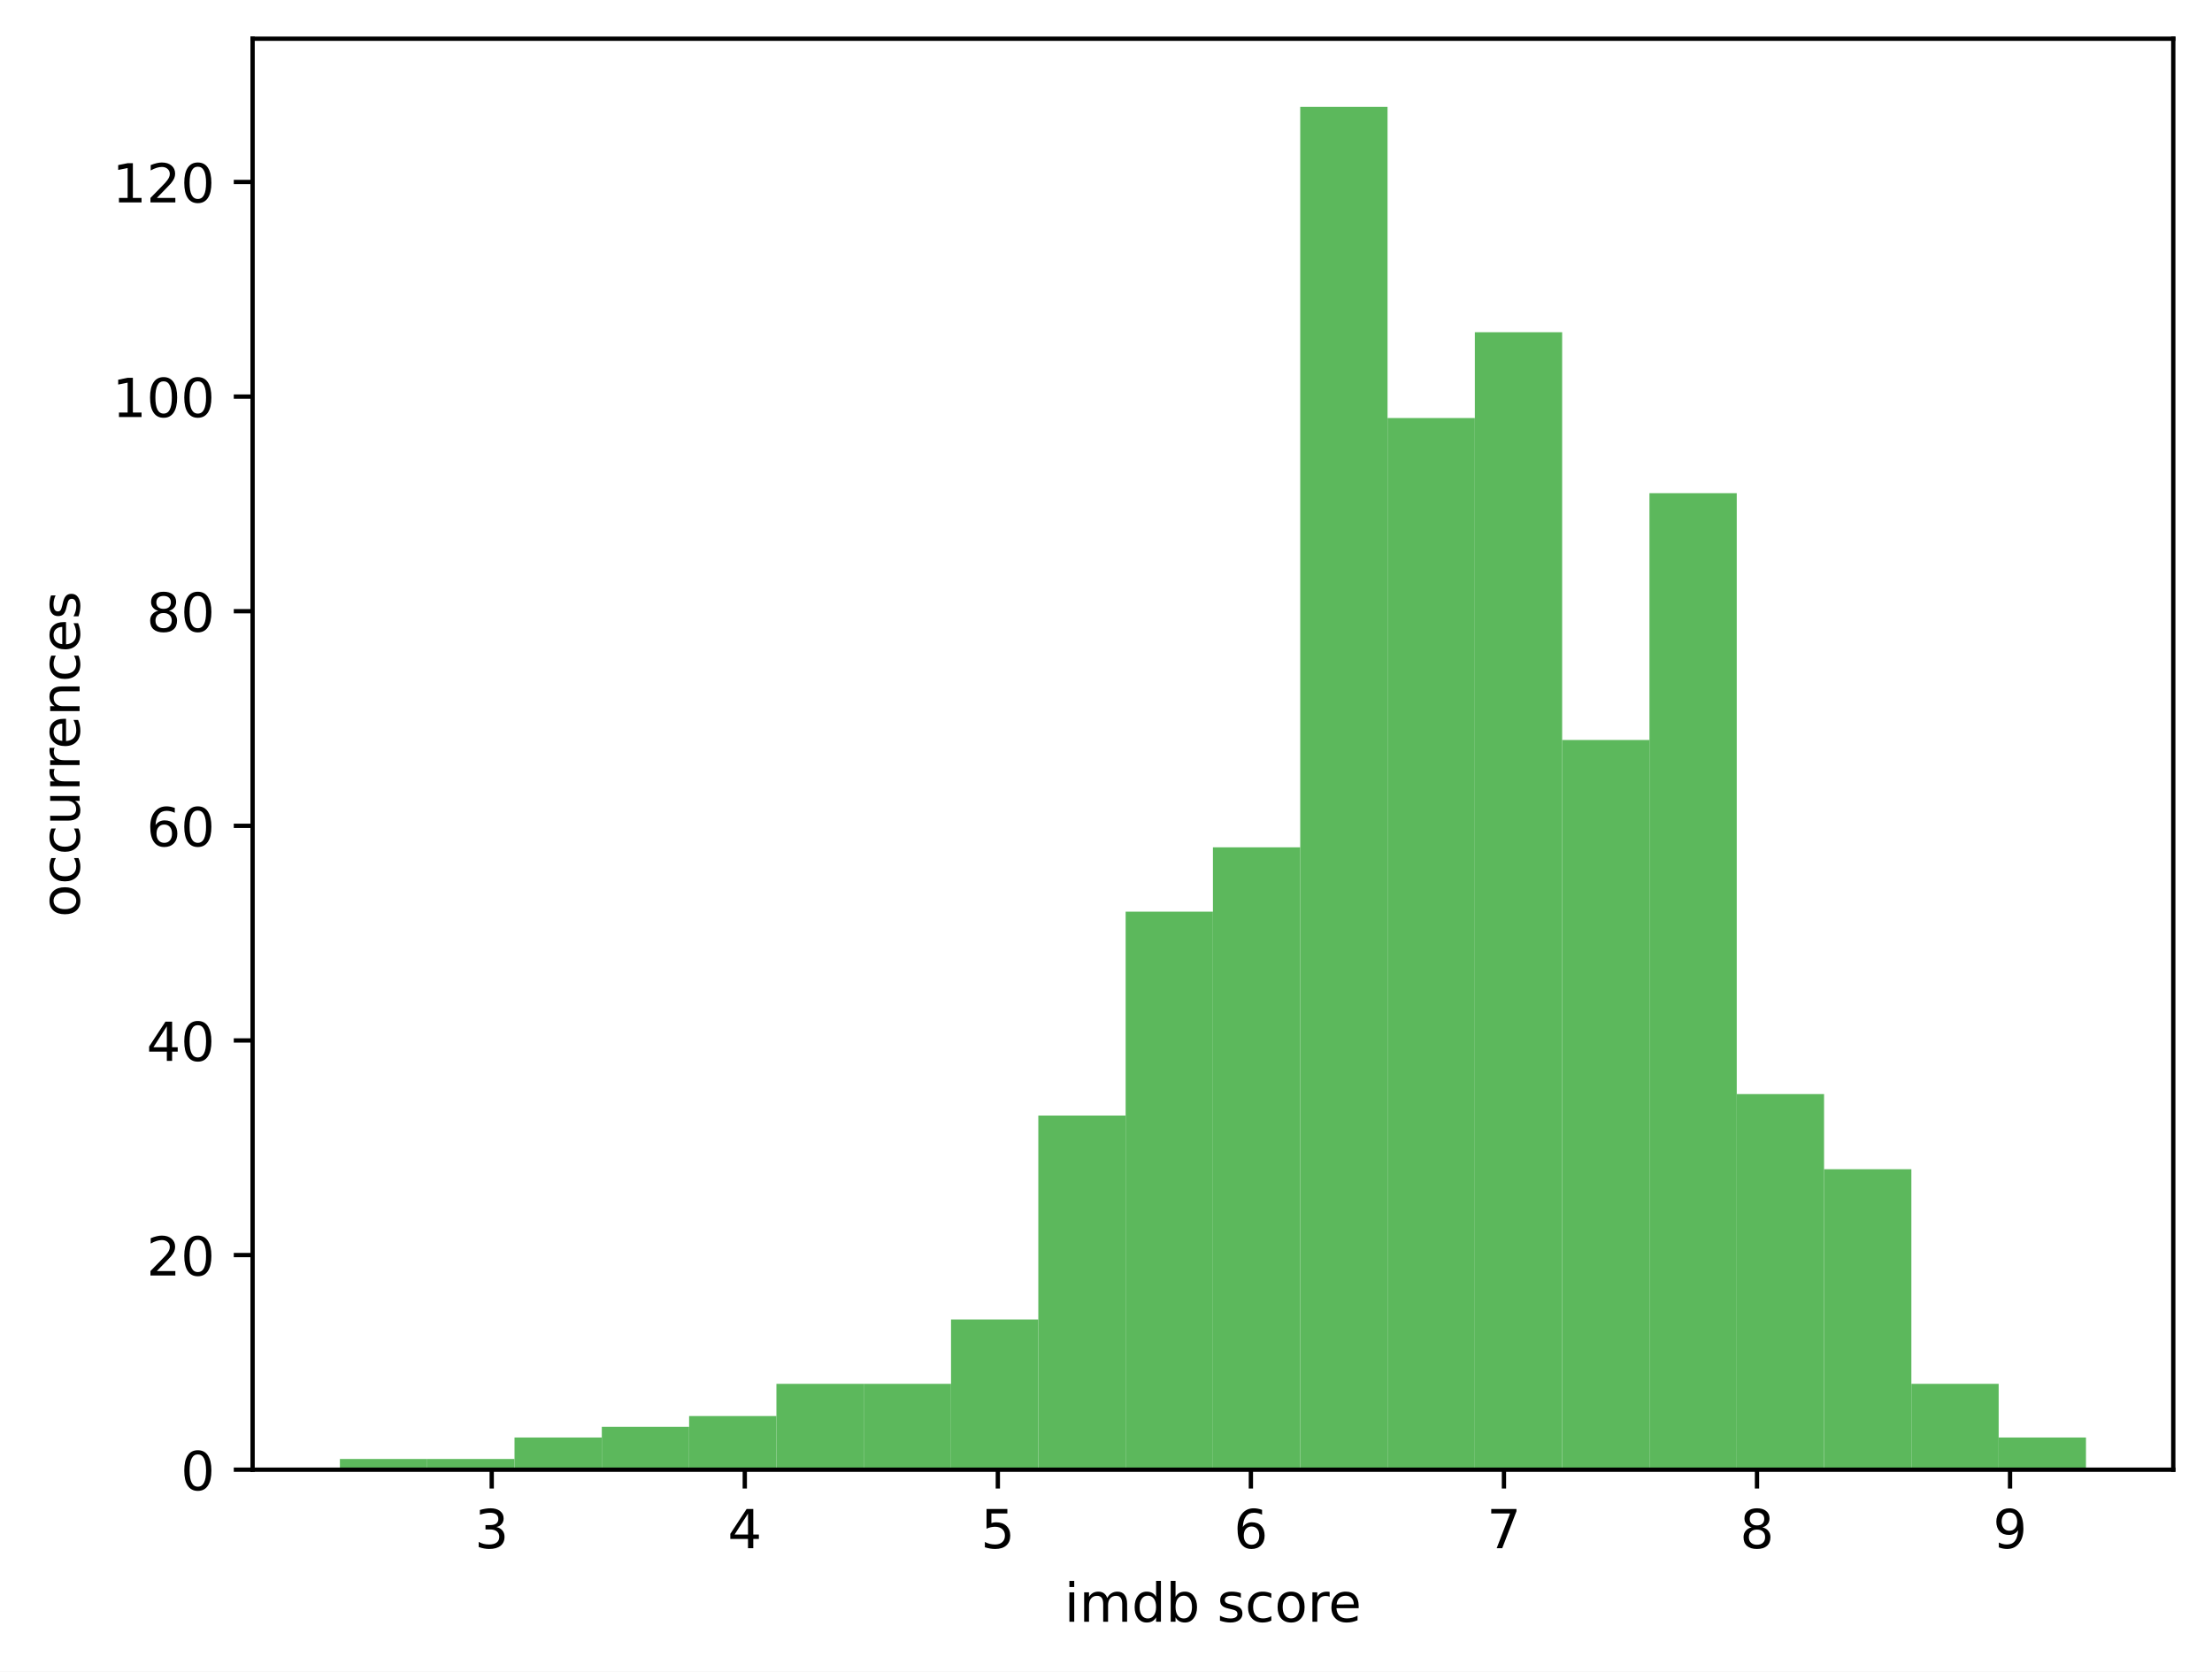
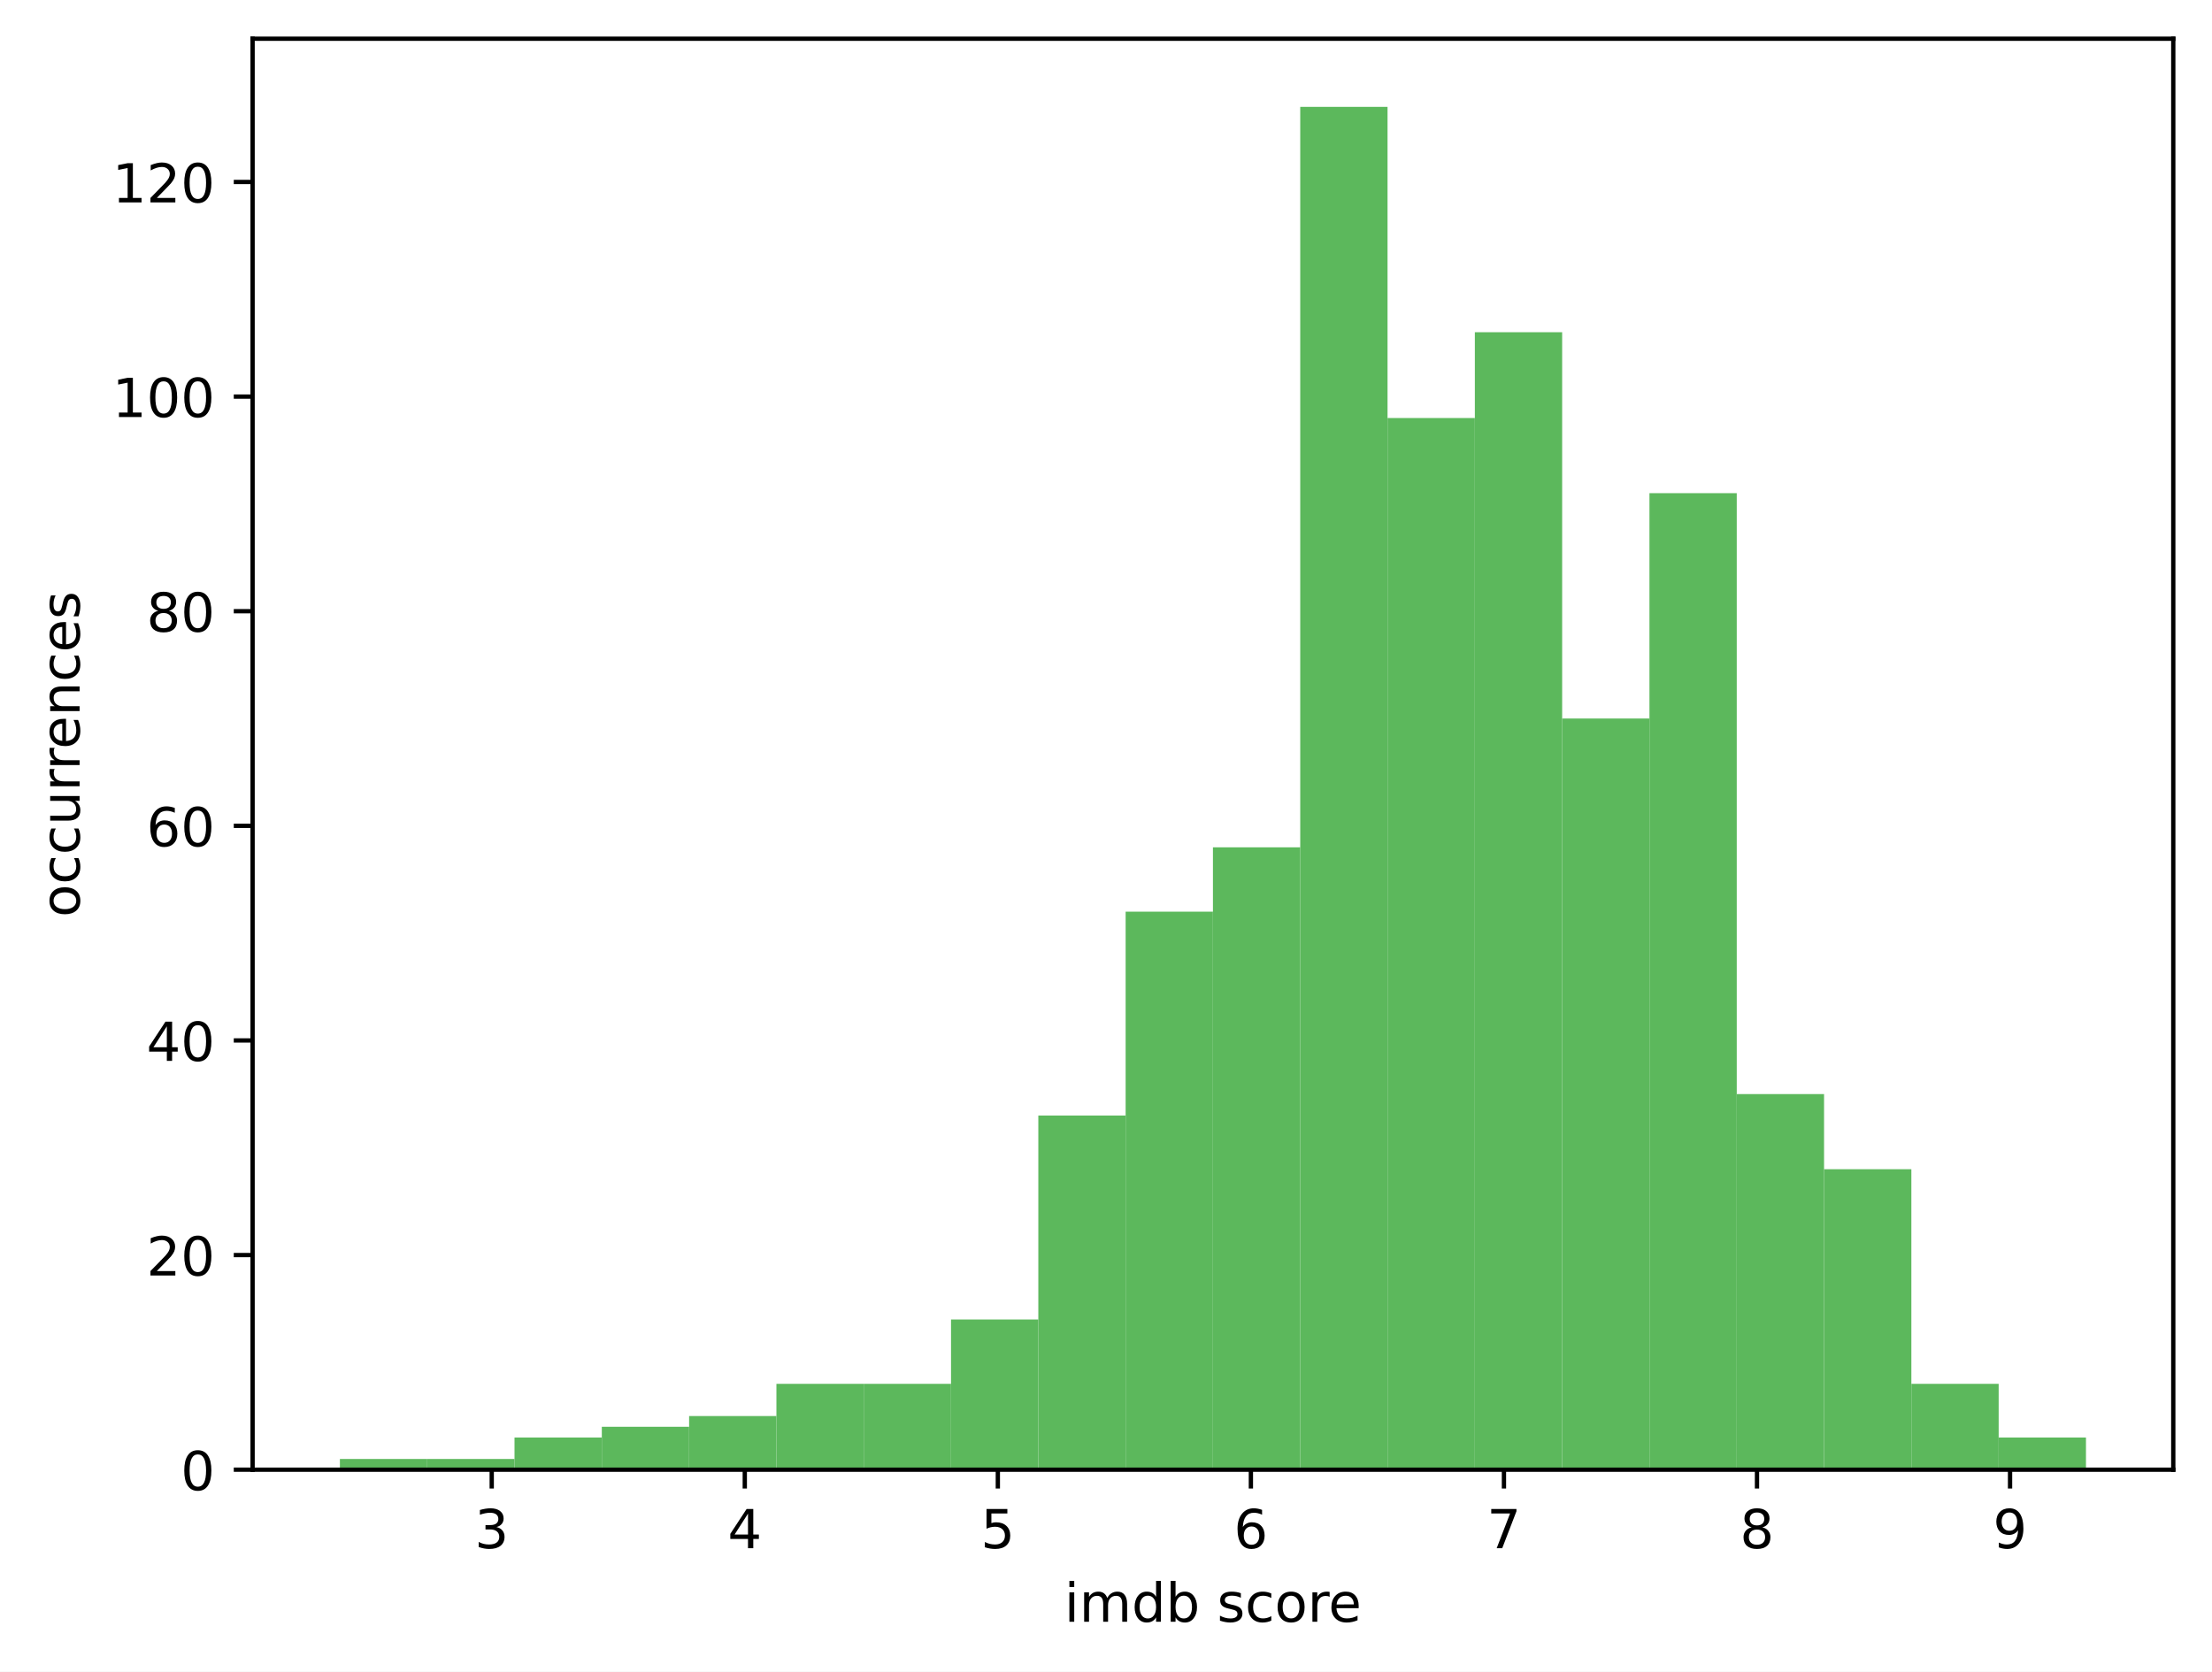
<svg xmlns="http://www.w3.org/2000/svg" xmlns:xlink="http://www.w3.org/1999/xlink" height="310.868pt" version="1.1" viewBox="0 0 411.286 310.868" width="411.286pt">
  <defs>
    <style type="text/css">*{stroke-linecap:butt;stroke-linejoin:round;}</style>
  </defs>
  <g id="figure_1">
    <g id="patch_1">
      <path d="M 0 310.868  L 411.286 310.868  L 411.286 0  L 0 0  z " style="fill:#ffffff;" />
    </g>
    <g id="axes_1">
      <g id="patch_2">
        <path d="M 46.966 273.312  L 404.086 273.312  L 404.086 7.2  L 46.966 7.2  z " style="fill:#ffffff;" />
      </g>
      <g id="patch_3">
-         <path clip-path="url(#p95a55a11f9)" d="M 63.198 273.312  L 79.431 273.312  L 79.431 271.316  L 63.198 271.316  z " style="fill:#5cb85c;" />
+         <path clip-path="url(#pc3e734f8a0)" d="M 63.198 273.312  L 79.431 273.312  L 79.431 271.316  L 63.198 271.316  z " style="fill:#5cb85c;" />
      </g>
      <g id="patch_4">
-         <path clip-path="url(#p95a55a11f9)" d="M 79.431 273.312  L 95.664 273.312  L 95.664 271.316  L 79.431 271.316  z " style="fill:#5cb85c;" />
+         <path clip-path="url(#pc3e734f8a0)" d="M 79.431 273.312  L 95.664 273.312  L 95.664 271.316  L 79.431 271.316  z " style="fill:#5cb85c;" />
      </g>
      <g id="patch_5">
-         <path clip-path="url(#p95a55a11f9)" d="M 95.664 273.312  L 111.897 273.312  L 111.897 267.325  L 95.664 267.325  z " style="fill:#5cb85c;" />
+         <path clip-path="url(#pc3e734f8a0)" d="M 95.664 273.312  L 111.897 273.312  L 111.897 267.325  L 95.664 267.325  z " style="fill:#5cb85c;" />
      </g>
      <g id="patch_6">
-         <path clip-path="url(#p95a55a11f9)" d="M 111.897 273.312  L 128.129 273.312  L 128.129 265.33  L 111.897 265.33  z " style="fill:#5cb85c;" />
+         <path clip-path="url(#pc3e734f8a0)" d="M 111.897 273.312  L 128.129 273.312  L 128.129 265.33  L 111.897 265.33  z " style="fill:#5cb85c;" />
      </g>
      <g id="patch_7">
-         <path clip-path="url(#p95a55a11f9)" d="M 128.129 273.312  L 144.362 273.312  L 144.362 263.334  L 128.129 263.334  z " style="fill:#5cb85c;" />
+         <path clip-path="url(#pc3e734f8a0)" d="M 128.129 273.312  L 144.362 273.312  L 144.362 263.334  L 128.129 263.334  z " style="fill:#5cb85c;" />
      </g>
      <g id="patch_8">
-         <path clip-path="url(#p95a55a11f9)" d="M 144.362 273.312  L 160.595 273.312  L 160.595 257.347  L 144.362 257.347  z " style="fill:#5cb85c;" />
+         <path clip-path="url(#pc3e734f8a0)" d="M 144.362 273.312  L 160.595 273.312  L 160.595 257.347  L 144.362 257.347  z " style="fill:#5cb85c;" />
      </g>
      <g id="patch_9">
-         <path clip-path="url(#p95a55a11f9)" d="M 160.595 273.312  L 176.827 273.312  L 176.827 257.347  L 160.595 257.347  z " style="fill:#5cb85c;" />
+         <path clip-path="url(#pc3e734f8a0)" d="M 160.595 273.312  L 176.827 273.312  L 176.827 257.347  L 160.595 257.347  z " style="fill:#5cb85c;" />
      </g>
      <g id="patch_10">
-         <path clip-path="url(#p95a55a11f9)" d="M 176.827 273.312  L 193.06 273.312  L 193.06 245.374  L 176.827 245.374  z " style="fill:#5cb85c;" />
+         <path clip-path="url(#pc3e734f8a0)" d="M 176.827 273.312  L 193.06 273.312  L 193.06 245.374  L 176.827 245.374  z " style="fill:#5cb85c;" />
      </g>
      <g id="patch_11">
-         <path clip-path="url(#p95a55a11f9)" d="M 193.06 273.312  L 209.293 273.312  L 209.293 207.458  L 193.06 207.458  z " style="fill:#5cb85c;" />
+         <path clip-path="url(#pc3e734f8a0)" d="M 193.06 273.312  L 209.293 273.312  L 209.293 207.458  L 193.06 207.458  z " style="fill:#5cb85c;" />
      </g>
      <g id="patch_12">
-         <path clip-path="url(#p95a55a11f9)" d="M 209.293 273.312  L 225.526 273.312  L 225.526 169.541  L 209.293 169.541  z " style="fill:#5cb85c;" />
+         <path clip-path="url(#pc3e734f8a0)" d="M 209.293 273.312  L 225.526 273.312  L 225.526 169.541  L 209.293 169.541  z " style="fill:#5cb85c;" />
      </g>
      <g id="patch_13">
-         <path clip-path="url(#p95a55a11f9)" d="M 225.526 273.312  L 241.758 273.312  L 241.758 157.568  L 225.526 157.568  z " style="fill:#5cb85c;" />
+         <path clip-path="url(#pc3e734f8a0)" d="M 225.526 273.312  L 241.758 273.312  L 241.758 157.568  L 225.526 157.568  z " style="fill:#5cb85c;" />
      </g>
      <g id="patch_14">
-         <path clip-path="url(#p95a55a11f9)" d="M 241.758 273.312  L 257.991 273.312  L 257.991 19.872  L 241.758 19.872  z " style="fill:#5cb85c;" />
+         <path clip-path="url(#pc3e734f8a0)" d="M 241.758 273.312  L 257.991 273.312  L 257.991 19.872  L 241.758 19.872  z " style="fill:#5cb85c;" />
      </g>
      <g id="patch_15">
-         <path clip-path="url(#p95a55a11f9)" d="M 257.991 273.312  L 274.224 273.312  L 274.224 77.744  L 257.991 77.744  z " style="fill:#5cb85c;" />
+         <path clip-path="url(#pc3e734f8a0)" d="M 257.991 273.312  L 274.224 273.312  L 274.224 77.744  L 257.991 77.744  z " style="fill:#5cb85c;" />
      </g>
      <g id="patch_16">
-         <path clip-path="url(#p95a55a11f9)" d="M 274.224 273.312  L 290.457 273.312  L 290.457 61.779  L 274.224 61.779  z " style="fill:#5cb85c;" />
+         <path clip-path="url(#pc3e734f8a0)" d="M 274.224 273.312  L 290.457 273.312  L 290.457 61.779  L 274.224 61.779  z " style="fill:#5cb85c;" />
      </g>
      <g id="patch_17">
-         <path clip-path="url(#p95a55a11f9)" d="M 290.457 273.312  L 306.689 273.312  L 306.689 137.612  L 290.457 137.612  z " style="fill:#5cb85c;" />
+         <path clip-path="url(#pc3e734f8a0)" d="M 290.457 273.312  L 306.689 273.312  L 306.689 133.621  L 290.457 133.621  z " style="fill:#5cb85c;" />
      </g>
      <g id="patch_18">
-         <path clip-path="url(#p95a55a11f9)" d="M 306.689 273.312  L 322.922 273.312  L 322.922 91.713  L 306.689 91.713  z " style="fill:#5cb85c;" />
+         <path clip-path="url(#pc3e734f8a0)" d="M 306.689 273.312  L 322.922 273.312  L 322.922 91.713  L 306.689 91.713  z " style="fill:#5cb85c;" />
      </g>
      <g id="patch_19">
-         <path clip-path="url(#p95a55a11f9)" d="M 322.922 273.312  L 339.155 273.312  L 339.155 203.466  L 322.922 203.466  z " style="fill:#5cb85c;" />
+         <path clip-path="url(#pc3e734f8a0)" d="M 322.922 273.312  L 339.155 273.312  L 339.155 203.466  L 322.922 203.466  z " style="fill:#5cb85c;" />
      </g>
      <g id="patch_20">
-         <path clip-path="url(#p95a55a11f9)" d="M 339.155 273.312  L 355.387 273.312  L 355.387 217.435  L 339.155 217.435  z " style="fill:#5cb85c;" />
+         <path clip-path="url(#pc3e734f8a0)" d="M 339.155 273.312  L 355.387 273.312  L 355.387 217.435  L 339.155 217.435  z " style="fill:#5cb85c;" />
      </g>
      <g id="patch_21">
-         <path clip-path="url(#p95a55a11f9)" d="M 355.387 273.312  L 371.62 273.312  L 371.62 257.347  L 355.387 257.347  z " style="fill:#5cb85c;" />
+         <path clip-path="url(#pc3e734f8a0)" d="M 355.387 273.312  L 371.62 273.312  L 371.62 257.347  L 355.387 257.347  z " style="fill:#5cb85c;" />
      </g>
      <g id="patch_22">
-         <path clip-path="url(#p95a55a11f9)" d="M 371.62 273.312  L 387.853 273.312  L 387.853 267.325  L 371.62 267.325  z " style="fill:#5cb85c;" />
+         <path clip-path="url(#pc3e734f8a0)" d="M 371.62 273.312  L 387.853 273.312  L 387.853 267.325  L 371.62 267.325  z " style="fill:#5cb85c;" />
      </g>
      <g id="matplotlib.axis_1">
        <g id="xtick_1">
          <g id="line2d_1">
            <defs>
-               <path d="M 0 0  L 0 3.5  " id="m043f986651" style="stroke:#000000;stroke-width:0.8;" />
+               <path d="M 0 0  L 0 3.5  " id="m1cf2ad9058" style="stroke:#000000;stroke-width:0.8;" />
            </defs>
            <g>
-               <use style="stroke:#000000;stroke-width:0.8;" x="91.429" xlink:href="#m043f986651" y="273.312" />
+               <use style="stroke:#000000;stroke-width:0.8;" x="91.429" xlink:href="#m1cf2ad9058" y="273.312" />
            </g>
          </g>
          <g id="text_1">
            <g transform="translate(88.24793 287.9104)scale(0.1 -0.1)">
              <defs>
                <path d="M 40.578 39.312  Q 47.656 37.797 51.625 33  Q 55.609 28.219 55.609 21.188  Q 55.609 10.406 48.188 4.484  Q 40.766 -1.422 27.094 -1.422  Q 22.516 -1.422 17.656 -0.516  Q 12.797 0.391 7.625 2.203  L 7.625 11.719  Q 11.719 9.328 16.594 8.109  Q 21.484 6.891 26.812 6.891  Q 36.078 6.891 40.938 10.547  Q 45.797 14.203 45.797 21.188  Q 45.797 27.641 41.281 31.266  Q 36.766 34.906 28.719 34.906  L 20.219 34.906  L 20.219 43.016  L 29.109 43.016  Q 36.375 43.016 40.234 45.922  Q 44.094 48.828 44.094 54.297  Q 44.094 59.906 40.109 62.906  Q 36.141 65.922 28.719 65.922  Q 24.656 65.922 20.016 65.031  Q 15.375 64.156 9.812 62.312  L 9.812 71.094  Q 15.438 72.656 20.344 73.438  Q 25.25 74.219 29.594 74.219  Q 40.828 74.219 47.359 69.109  Q 53.906 64.016 53.906 55.328  Q 53.906 49.266 50.438 45.094  Q 46.969 40.922 40.578 39.312  z " id="DejaVuSans-51" />
              </defs>
              <use xlink:href="#DejaVuSans-51" />
            </g>
          </g>
        </g>
        <g id="xtick_2">
          <g id="line2d_2">
            <g>
-               <use style="stroke:#000000;stroke-width:0.8;" x="138.481" xlink:href="#m043f986651" y="273.312" />
+               <use style="stroke:#000000;stroke-width:0.8;" x="138.481" xlink:href="#m1cf2ad9058" y="273.312" />
            </g>
          </g>
          <g id="text_2">
            <g transform="translate(135.2993 287.9104)scale(0.1 -0.1)">
              <defs>
                <path d="M 37.797 64.312  L 12.891 25.391  L 37.797 25.391  z M 35.203 72.906  L 47.609 72.906  L 47.609 25.391  L 58.016 25.391  L 58.016 17.188  L 47.609 17.188  L 47.609 0  L 37.797 0  L 37.797 17.188  L 4.891 17.188  L 4.891 26.703  z " id="DejaVuSans-52" />
              </defs>
              <use xlink:href="#DejaVuSans-52" />
            </g>
          </g>
        </g>
        <g id="xtick_3">
          <g id="line2d_3">
            <g>
-               <use style="stroke:#000000;stroke-width:0.8;" x="185.532" xlink:href="#m043f986651" y="273.312" />
+               <use style="stroke:#000000;stroke-width:0.8;" x="185.532" xlink:href="#m1cf2ad9058" y="273.312" />
            </g>
          </g>
          <g id="text_3">
            <g transform="translate(182.3507 287.9104)scale(0.1 -0.1)">
              <defs>
                <path d="M 10.797 72.906  L 49.516 72.906  L 49.516 64.594  L 19.828 64.594  L 19.828 46.734  Q 21.969 47.469 24.109 47.828  Q 26.266 48.188 28.422 48.188  Q 40.625 48.188 47.75 41.5  Q 54.891 34.812 54.891 23.391  Q 54.891 11.625 47.562 5.094  Q 40.234 -1.422 26.906 -1.422  Q 22.312 -1.422 17.547 -0.641  Q 12.797 0.141 7.719 1.703  L 7.719 11.625  Q 12.109 9.234 16.797 8.062  Q 21.484 6.891 26.703 6.891  Q 35.156 6.891 40.078 11.328  Q 45.016 15.766 45.016 23.391  Q 45.016 31 40.078 35.438  Q 35.156 39.891 26.703 39.891  Q 22.75 39.891 18.812 39.016  Q 14.891 38.141 10.797 36.281  z " id="DejaVuSans-53" />
              </defs>
              <use xlink:href="#DejaVuSans-53" />
            </g>
          </g>
        </g>
        <g id="xtick_4">
          <g id="line2d_4">
            <g>
-               <use style="stroke:#000000;stroke-width:0.8;" x="232.583" xlink:href="#m043f986651" y="273.312" />
+               <use style="stroke:#000000;stroke-width:0.8;" x="232.583" xlink:href="#m1cf2ad9058" y="273.312" />
            </g>
          </g>
          <g id="text_4">
            <g transform="translate(229.4021 287.9104)scale(0.1 -0.1)">
              <defs>
                <path d="M 33.016 40.375  Q 26.375 40.375 22.484 35.828  Q 18.609 31.297 18.609 23.391  Q 18.609 15.531 22.484 10.953  Q 26.375 6.391 33.016 6.391  Q 39.656 6.391 43.531 10.953  Q 47.406 15.531 47.406 23.391  Q 47.406 31.297 43.531 35.828  Q 39.656 40.375 33.016 40.375  z M 52.594 71.297  L 52.594 62.312  Q 48.875 64.062 45.094 64.984  Q 41.312 65.922 37.594 65.922  Q 27.828 65.922 22.672 59.328  Q 17.531 52.734 16.797 39.406  Q 19.672 43.656 24.016 45.922  Q 28.375 48.188 33.594 48.188  Q 44.578 48.188 50.953 41.516  Q 57.328 34.859 57.328 23.391  Q 57.328 12.156 50.688 5.359  Q 44.047 -1.422 33.016 -1.422  Q 20.359 -1.422 13.672 8.266  Q 6.984 17.969 6.984 36.375  Q 6.984 53.656 15.188 63.938  Q 23.391 74.219 37.203 74.219  Q 40.922 74.219 44.703 73.484  Q 48.484 72.75 52.594 71.297  z " id="DejaVuSans-54" />
              </defs>
              <use xlink:href="#DejaVuSans-54" />
            </g>
          </g>
        </g>
        <g id="xtick_5">
          <g id="line2d_5">
            <g>
-               <use style="stroke:#000000;stroke-width:0.8;" x="279.635" xlink:href="#m043f986651" y="273.312" />
+               <use style="stroke:#000000;stroke-width:0.8;" x="279.635" xlink:href="#m1cf2ad9058" y="273.312" />
            </g>
          </g>
          <g id="text_5">
            <g transform="translate(276.4535 287.9104)scale(0.1 -0.1)">
              <defs>
                <path d="M 8.203 72.906  L 55.078 72.906  L 55.078 68.703  L 28.609 0  L 18.312 0  L 43.219 64.594  L 8.203 64.594  z " id="DejaVuSans-55" />
              </defs>
              <use xlink:href="#DejaVuSans-55" />
            </g>
          </g>
        </g>
        <g id="xtick_6">
          <g id="line2d_6">
            <g>
-               <use style="stroke:#000000;stroke-width:0.8;" x="326.686" xlink:href="#m043f986651" y="273.312" />
+               <use style="stroke:#000000;stroke-width:0.8;" x="326.686" xlink:href="#m1cf2ad9058" y="273.312" />
            </g>
          </g>
          <g id="text_6">
            <g transform="translate(323.5048 287.9104)scale(0.1 -0.1)">
              <defs>
                <path d="M 31.781 34.625  Q 24.75 34.625 20.719 30.859  Q 16.703 27.094 16.703 20.516  Q 16.703 13.922 20.719 10.156  Q 24.75 6.391 31.781 6.391  Q 38.812 6.391 42.859 10.172  Q 46.922 13.969 46.922 20.516  Q 46.922 27.094 42.891 30.859  Q 38.875 34.625 31.781 34.625  z M 21.922 38.812  Q 15.578 40.375 12.031 44.719  Q 8.5 49.078 8.5 55.328  Q 8.5 64.062 14.719 69.141  Q 20.953 74.219 31.781 74.219  Q 42.672 74.219 48.875 69.141  Q 55.078 64.062 55.078 55.328  Q 55.078 49.078 51.531 44.719  Q 48 40.375 41.703 38.812  Q 48.828 37.156 52.797 32.312  Q 56.781 27.484 56.781 20.516  Q 56.781 9.906 50.312 4.234  Q 43.844 -1.422 31.781 -1.422  Q 19.734 -1.422 13.25 4.234  Q 6.781 9.906 6.781 20.516  Q 6.781 27.484 10.781 32.312  Q 14.797 37.156 21.922 38.812  z M 18.312 54.391  Q 18.312 48.734 21.844 45.562  Q 25.391 42.391 31.781 42.391  Q 38.141 42.391 41.719 45.562  Q 45.312 48.734 45.312 54.391  Q 45.312 60.062 41.719 63.234  Q 38.141 66.406 31.781 66.406  Q 25.391 66.406 21.844 63.234  Q 18.312 60.062 18.312 54.391  z " id="DejaVuSans-56" />
              </defs>
              <use xlink:href="#DejaVuSans-56" />
            </g>
          </g>
        </g>
        <g id="xtick_7">
          <g id="line2d_7">
            <g>
-               <use style="stroke:#000000;stroke-width:0.8;" x="373.737" xlink:href="#m043f986651" y="273.312" />
+               <use style="stroke:#000000;stroke-width:0.8;" x="373.737" xlink:href="#m1cf2ad9058" y="273.312" />
            </g>
          </g>
          <g id="text_7">
            <g transform="translate(370.5562 287.9104)scale(0.1 -0.1)">
              <defs>
                <path d="M 10.984 1.516  L 10.984 10.5  Q 14.703 8.734 18.5 7.812  Q 22.312 6.891 25.984 6.891  Q 35.75 6.891 40.891 13.453  Q 46.047 20.016 46.781 33.406  Q 43.953 29.203 39.594 26.953  Q 35.25 24.703 29.984 24.703  Q 19.047 24.703 12.672 31.312  Q 6.297 37.938 6.297 49.422  Q 6.297 60.641 12.938 67.422  Q 19.578 74.219 30.609 74.219  Q 43.266 74.219 49.922 64.516  Q 56.594 54.828 56.594 36.375  Q 56.594 19.141 48.406 8.859  Q 40.234 -1.422 26.422 -1.422  Q 22.703 -1.422 18.891 -0.688  Q 15.094 0.047 10.984 1.516  z M 30.609 32.422  Q 37.25 32.422 41.125 36.953  Q 45.016 41.5 45.016 49.422  Q 45.016 57.281 41.125 61.844  Q 37.25 66.406 30.609 66.406  Q 23.969 66.406 20.094 61.844  Q 16.219 57.281 16.219 49.422  Q 16.219 41.5 20.094 36.953  Q 23.969 32.422 30.609 32.422  z " id="DejaVuSans-57" />
              </defs>
              <use xlink:href="#DejaVuSans-57" />
            </g>
          </g>
        </g>
        <g id="text_8">
          <g transform="translate(197.8959 301.5886)scale(0.1 -0.1)">
            <defs>
              <path d="M 9.422 54.688  L 18.406 54.688  L 18.406 0  L 9.422 0  z M 9.422 75.984  L 18.406 75.984  L 18.406 64.594  L 9.422 64.594  z " id="DejaVuSans-105" />
              <path d="M 52 44.188  Q 55.375 50.25 60.062 53.125  Q 64.75 56 71.094 56  Q 79.641 56 84.281 50.016  Q 88.922 44.047 88.922 33.016  L 88.922 0  L 79.891 0  L 79.891 32.719  Q 79.891 40.578 77.094 44.375  Q 74.312 48.188 68.609 48.188  Q 61.625 48.188 57.562 43.547  Q 53.516 38.922 53.516 30.906  L 53.516 0  L 44.484 0  L 44.484 32.719  Q 44.484 40.625 41.703 44.406  Q 38.922 48.188 33.109 48.188  Q 26.219 48.188 22.156 43.531  Q 18.109 38.875 18.109 30.906  L 18.109 0  L 9.078 0  L 9.078 54.688  L 18.109 54.688  L 18.109 46.188  Q 21.188 51.219 25.484 53.609  Q 29.781 56 35.688 56  Q 41.656 56 45.828 52.969  Q 50 49.953 52 44.188  z " id="DejaVuSans-109" />
              <path d="M 45.406 46.391  L 45.406 75.984  L 54.391 75.984  L 54.391 0  L 45.406 0  L 45.406 8.203  Q 42.578 3.328 38.25 0.953  Q 33.938 -1.422 27.875 -1.422  Q 17.969 -1.422 11.734 6.484  Q 5.516 14.406 5.516 27.297  Q 5.516 40.188 11.734 48.094  Q 17.969 56 27.875 56  Q 33.938 56 38.25 53.625  Q 42.578 51.266 45.406 46.391  z M 14.797 27.297  Q 14.797 17.391 18.875 11.75  Q 22.953 6.109 30.078 6.109  Q 37.203 6.109 41.297 11.75  Q 45.406 17.391 45.406 27.297  Q 45.406 37.203 41.297 42.844  Q 37.203 48.484 30.078 48.484  Q 22.953 48.484 18.875 42.844  Q 14.797 37.203 14.797 27.297  z " id="DejaVuSans-100" />
              <path d="M 48.688 27.297  Q 48.688 37.203 44.609 42.844  Q 40.531 48.484 33.406 48.484  Q 26.266 48.484 22.188 42.844  Q 18.109 37.203 18.109 27.297  Q 18.109 17.391 22.188 11.75  Q 26.266 6.109 33.406 6.109  Q 40.531 6.109 44.609 11.75  Q 48.688 17.391 48.688 27.297  z M 18.109 46.391  Q 20.953 51.266 25.266 53.625  Q 29.594 56 35.594 56  Q 45.562 56 51.781 48.094  Q 58.016 40.188 58.016 27.297  Q 58.016 14.406 51.781 6.484  Q 45.562 -1.422 35.594 -1.422  Q 29.594 -1.422 25.266 0.953  Q 20.953 3.328 18.109 8.203  L 18.109 0  L 9.078 0  L 9.078 75.984  L 18.109 75.984  z " id="DejaVuSans-98" />
              <path id="DejaVuSans-32" />
              <path d="M 44.281 53.078  L 44.281 44.578  Q 40.484 46.531 36.375 47.5  Q 32.281 48.484 27.875 48.484  Q 21.188 48.484 17.844 46.438  Q 14.5 44.391 14.5 40.281  Q 14.5 37.156 16.891 35.375  Q 19.281 33.594 26.516 31.984  L 29.594 31.297  Q 39.156 29.25 43.188 25.516  Q 47.219 21.781 47.219 15.094  Q 47.219 7.469 41.188 3.016  Q 35.156 -1.422 24.609 -1.422  Q 20.219 -1.422 15.453 -0.562  Q 10.688 0.297 5.422 2  L 5.422 11.281  Q 10.406 8.688 15.234 7.391  Q 20.062 6.109 24.812 6.109  Q 31.156 6.109 34.562 8.281  Q 37.984 10.453 37.984 14.406  Q 37.984 18.062 35.516 20.016  Q 33.062 21.969 24.703 23.781  L 21.578 24.516  Q 13.234 26.266 9.516 29.906  Q 5.812 33.547 5.812 39.891  Q 5.812 47.609 11.281 51.797  Q 16.75 56 26.812 56  Q 31.781 56 36.172 55.266  Q 40.578 54.547 44.281 53.078  z " id="DejaVuSans-115" />
              <path d="M 48.781 52.594  L 48.781 44.188  Q 44.969 46.297 41.141 47.344  Q 37.312 48.391 33.406 48.391  Q 24.656 48.391 19.812 42.844  Q 14.984 37.312 14.984 27.297  Q 14.984 17.281 19.812 11.734  Q 24.656 6.203 33.406 6.203  Q 37.312 6.203 41.141 7.25  Q 44.969 8.297 48.781 10.406  L 48.781 2.094  Q 45.016 0.344 40.984 -0.531  Q 36.969 -1.422 32.422 -1.422  Q 20.062 -1.422 12.781 6.344  Q 5.516 14.109 5.516 27.297  Q 5.516 40.672 12.859 48.328  Q 20.219 56 33.016 56  Q 37.156 56 41.109 55.141  Q 45.062 54.297 48.781 52.594  z " id="DejaVuSans-99" />
              <path d="M 30.609 48.391  Q 23.391 48.391 19.188 42.75  Q 14.984 37.109 14.984 27.297  Q 14.984 17.484 19.156 11.844  Q 23.344 6.203 30.609 6.203  Q 37.797 6.203 41.984 11.859  Q 46.188 17.531 46.188 27.297  Q 46.188 37.016 41.984 42.703  Q 37.797 48.391 30.609 48.391  z M 30.609 56  Q 42.328 56 49.016 48.375  Q 55.719 40.766 55.719 27.297  Q 55.719 13.875 49.016 6.219  Q 42.328 -1.422 30.609 -1.422  Q 18.844 -1.422 12.172 6.219  Q 5.516 13.875 5.516 27.297  Q 5.516 40.766 12.172 48.375  Q 18.844 56 30.609 56  z " id="DejaVuSans-111" />
              <path d="M 41.109 46.297  Q 39.594 47.172 37.812 47.578  Q 36.031 48 33.891 48  Q 26.266 48 22.188 43.047  Q 18.109 38.094 18.109 28.812  L 18.109 0  L 9.078 0  L 9.078 54.688  L 18.109 54.688  L 18.109 46.188  Q 20.953 51.172 25.484 53.578  Q 30.031 56 36.531 56  Q 37.453 56 38.578 55.875  Q 39.703 55.766 41.062 55.516  z " id="DejaVuSans-114" />
              <path d="M 56.203 29.594  L 56.203 25.203  L 14.891 25.203  Q 15.484 15.922 20.484 11.062  Q 25.484 6.203 34.422 6.203  Q 39.594 6.203 44.453 7.469  Q 49.312 8.734 54.109 11.281  L 54.109 2.781  Q 49.266 0.734 44.188 -0.344  Q 39.109 -1.422 33.891 -1.422  Q 20.797 -1.422 13.156 6.188  Q 5.516 13.812 5.516 26.812  Q 5.516 40.234 12.766 48.109  Q 20.016 56 32.328 56  Q 43.359 56 49.781 48.891  Q 56.203 41.797 56.203 29.594  z M 47.219 32.234  Q 47.125 39.594 43.094 43.984  Q 39.062 48.391 32.422 48.391  Q 24.906 48.391 20.391 44.141  Q 15.875 39.891 15.188 32.172  z " id="DejaVuSans-101" />
            </defs>
            <use xlink:href="#DejaVuSans-105" />
            <use x="27.783" xlink:href="#DejaVuSans-109" />
            <use x="125.195" xlink:href="#DejaVuSans-100" />
            <use x="188.672" xlink:href="#DejaVuSans-98" />
            <use x="252.148" xlink:href="#DejaVuSans-32" />
            <use x="283.936" xlink:href="#DejaVuSans-115" />
            <use x="336.035" xlink:href="#DejaVuSans-99" />
            <use x="391.016" xlink:href="#DejaVuSans-111" />
            <use x="452.197" xlink:href="#DejaVuSans-114" />
            <use x="491.061" xlink:href="#DejaVuSans-101" />
          </g>
        </g>
      </g>
      <g id="matplotlib.axis_2">
        <g id="ytick_1">
          <g id="line2d_8">
            <defs>
-               <path d="M 0 0  L -3.5 0  " id="m14e026a797" style="stroke:#000000;stroke-width:0.8;" />
+               <path d="M 0 0  L -3.5 0  " id="m207bbec8df" style="stroke:#000000;stroke-width:0.8;" />
            </defs>
            <g>
-               <use style="stroke:#000000;stroke-width:0.8;" x="46.966" xlink:href="#m14e026a797" y="273.312" />
+               <use style="stroke:#000000;stroke-width:0.8;" x="46.966" xlink:href="#m207bbec8df" y="273.312" />
            </g>
          </g>
          <g id="text_9">
            <g transform="translate(33.60312 277.1112)scale(0.1 -0.1)">
              <defs>
                <path d="M 31.781 66.406  Q 24.172 66.406 20.328 58.906  Q 16.5 51.422 16.5 36.375  Q 16.5 21.391 20.328 13.891  Q 24.172 6.391 31.781 6.391  Q 39.453 6.391 43.281 13.891  Q 47.125 21.391 47.125 36.375  Q 47.125 51.422 43.281 58.906  Q 39.453 66.406 31.781 66.406  z M 31.781 74.219  Q 44.047 74.219 50.516 64.516  Q 56.984 54.828 56.984 36.375  Q 56.984 17.969 50.516 8.266  Q 44.047 -1.422 31.781 -1.422  Q 19.531 -1.422 13.062 8.266  Q 6.594 17.969 6.594 36.375  Q 6.594 54.828 13.062 64.516  Q 19.531 74.219 31.781 74.219  z " id="DejaVuSans-48" />
              </defs>
              <use xlink:href="#DejaVuSans-48" />
            </g>
          </g>
        </g>
        <g id="ytick_2">
          <g id="line2d_9">
            <g>
-               <use style="stroke:#000000;stroke-width:0.8;" x="46.966" xlink:href="#m14e026a797" y="233.4" />
+               <use style="stroke:#000000;stroke-width:0.8;" x="46.966" xlink:href="#m207bbec8df" y="233.4" />
            </g>
          </g>
          <g id="text_10">
            <g transform="translate(27.24063 237.1994)scale(0.1 -0.1)">
              <defs>
                <path d="M 19.188 8.297  L 53.609 8.297  L 53.609 0  L 7.328 0  L 7.328 8.297  Q 12.938 14.109 22.625 23.891  Q 32.328 33.688 34.812 36.531  Q 39.547 41.844 41.422 45.531  Q 43.312 49.219 43.312 52.781  Q 43.312 58.594 39.234 62.25  Q 35.156 65.922 28.609 65.922  Q 23.969 65.922 18.812 64.312  Q 13.672 62.703 7.812 59.422  L 7.812 69.391  Q 13.766 71.781 18.938 73  Q 24.125 74.219 28.422 74.219  Q 39.75 74.219 46.484 68.547  Q 53.219 62.891 53.219 53.422  Q 53.219 48.922 51.531 44.891  Q 49.859 40.875 45.406 35.406  Q 44.188 33.984 37.641 27.219  Q 31.109 20.453 19.188 8.297  z " id="DejaVuSans-50" />
              </defs>
              <use xlink:href="#DejaVuSans-50" />
              <use x="63.623" xlink:href="#DejaVuSans-48" />
            </g>
          </g>
        </g>
        <g id="ytick_3">
          <g id="line2d_10">
            <g>
-               <use style="stroke:#000000;stroke-width:0.8;" x="46.966" xlink:href="#m14e026a797" y="193.488" />
+               <use style="stroke:#000000;stroke-width:0.8;" x="46.966" xlink:href="#m207bbec8df" y="193.488" />
            </g>
          </g>
          <g id="text_11">
            <g transform="translate(27.24063 197.2876)scale(0.1 -0.1)">
              <use xlink:href="#DejaVuSans-52" />
              <use x="63.623" xlink:href="#DejaVuSans-48" />
            </g>
          </g>
        </g>
        <g id="ytick_4">
          <g id="line2d_11">
            <g>
-               <use style="stroke:#000000;stroke-width:0.8;" x="46.966" xlink:href="#m14e026a797" y="153.577" />
+               <use style="stroke:#000000;stroke-width:0.8;" x="46.966" xlink:href="#m207bbec8df" y="153.577" />
            </g>
          </g>
          <g id="text_12">
            <g transform="translate(27.24063 157.3758)scale(0.1 -0.1)">
              <use xlink:href="#DejaVuSans-54" />
              <use x="63.623" xlink:href="#DejaVuSans-48" />
            </g>
          </g>
        </g>
        <g id="ytick_5">
          <g id="line2d_12">
            <g>
-               <use style="stroke:#000000;stroke-width:0.8;" x="46.966" xlink:href="#m14e026a797" y="113.665" />
+               <use style="stroke:#000000;stroke-width:0.8;" x="46.966" xlink:href="#m207bbec8df" y="113.665" />
            </g>
          </g>
          <g id="text_13">
            <g transform="translate(27.24063 117.464)scale(0.1 -0.1)">
              <use xlink:href="#DejaVuSans-56" />
              <use x="63.623" xlink:href="#DejaVuSans-48" />
            </g>
          </g>
        </g>
        <g id="ytick_6">
          <g id="line2d_13">
            <g>
-               <use style="stroke:#000000;stroke-width:0.8;" x="46.966" xlink:href="#m14e026a797" y="73.753" />
+               <use style="stroke:#000000;stroke-width:0.8;" x="46.966" xlink:href="#m207bbec8df" y="73.753" />
            </g>
          </g>
          <g id="text_14">
            <g transform="translate(20.87813 77.55216)scale(0.1 -0.1)">
              <defs>
                <path d="M 12.406 8.297  L 28.516 8.297  L 28.516 63.922  L 10.984 60.406  L 10.984 69.391  L 28.422 72.906  L 38.281 72.906  L 38.281 8.297  L 54.391 8.297  L 54.391 0  L 12.406 0  z " id="DejaVuSans-49" />
              </defs>
              <use xlink:href="#DejaVuSans-49" />
              <use x="63.623" xlink:href="#DejaVuSans-48" />
              <use x="127.246" xlink:href="#DejaVuSans-48" />
            </g>
          </g>
        </g>
        <g id="ytick_7">
          <g id="line2d_14">
            <g>
-               <use style="stroke:#000000;stroke-width:0.8;" x="46.966" xlink:href="#m14e026a797" y="33.841" />
+               <use style="stroke:#000000;stroke-width:0.8;" x="46.966" xlink:href="#m207bbec8df" y="33.841" />
            </g>
          </g>
          <g id="text_15">
            <g transform="translate(20.87813 37.64035)scale(0.1 -0.1)">
              <use xlink:href="#DejaVuSans-49" />
              <use x="63.623" xlink:href="#DejaVuSans-50" />
              <use x="127.246" xlink:href="#DejaVuSans-48" />
            </g>
          </g>
        </g>
        <g id="text_16">
          <g transform="translate(14.79844 170.5693)rotate(-90)scale(0.1 -0.1)">
            <defs>
              <path d="M 8.5 21.578  L 8.5 54.688  L 17.484 54.688  L 17.484 21.922  Q 17.484 14.156 20.5 10.266  Q 23.531 6.391 29.594 6.391  Q 36.859 6.391 41.078 11.031  Q 45.312 15.672 45.312 23.688  L 45.312 54.688  L 54.297 54.688  L 54.297 0  L 45.312 0  L 45.312 8.406  Q 42.047 3.422 37.719 1  Q 33.406 -1.422 27.688 -1.422  Q 18.266 -1.422 13.375 4.438  Q 8.5 10.297 8.5 21.578  z M 31.109 56  z " id="DejaVuSans-117" />
              <path d="M 54.891 33.016  L 54.891 0  L 45.906 0  L 45.906 32.719  Q 45.906 40.484 42.875 44.328  Q 39.844 48.188 33.797 48.188  Q 26.516 48.188 22.312 43.547  Q 18.109 38.922 18.109 30.906  L 18.109 0  L 9.078 0  L 9.078 54.688  L 18.109 54.688  L 18.109 46.188  Q 21.344 51.125 25.703 53.562  Q 30.078 56 35.797 56  Q 45.219 56 50.047 50.172  Q 54.891 44.344 54.891 33.016  z " id="DejaVuSans-110" />
            </defs>
            <use xlink:href="#DejaVuSans-111" />
            <use x="61.182" xlink:href="#DejaVuSans-99" />
            <use x="116.162" xlink:href="#DejaVuSans-99" />
            <use x="171.143" xlink:href="#DejaVuSans-117" />
            <use x="234.521" xlink:href="#DejaVuSans-114" />
            <use x="273.885" xlink:href="#DejaVuSans-114" />
            <use x="312.748" xlink:href="#DejaVuSans-101" />
            <use x="374.271" xlink:href="#DejaVuSans-110" />
            <use x="437.65" xlink:href="#DejaVuSans-99" />
            <use x="492.631" xlink:href="#DejaVuSans-101" />
            <use x="554.154" xlink:href="#DejaVuSans-115" />
          </g>
        </g>
      </g>
      <g id="patch_23">
        <path d="M 46.966 273.312  L 46.966 7.2  " style="fill:none;stroke:#000000;stroke-linecap:square;stroke-linejoin:miter;stroke-width:0.8;" />
      </g>
      <g id="patch_24">
        <path d="M 404.086 273.312  L 404.086 7.2  " style="fill:none;stroke:#000000;stroke-linecap:square;stroke-linejoin:miter;stroke-width:0.8;" />
      </g>
      <g id="patch_25">
        <path d="M 46.966 273.312  L 404.086 273.312  " style="fill:none;stroke:#000000;stroke-linecap:square;stroke-linejoin:miter;stroke-width:0.8;" />
      </g>
      <g id="patch_26">
        <path d="M 46.966 7.2  L 404.086 7.2  " style="fill:none;stroke:#000000;stroke-linecap:square;stroke-linejoin:miter;stroke-width:0.8;" />
      </g>
    </g>
  </g>
  <defs>
-     <clipPath id="p95a55a11f9">
+     <clipPath id="pc3e734f8a0">
      <rect height="266.112" width="357.12" x="46.966" y="7.2" />
    </clipPath>
  </defs>
</svg>
